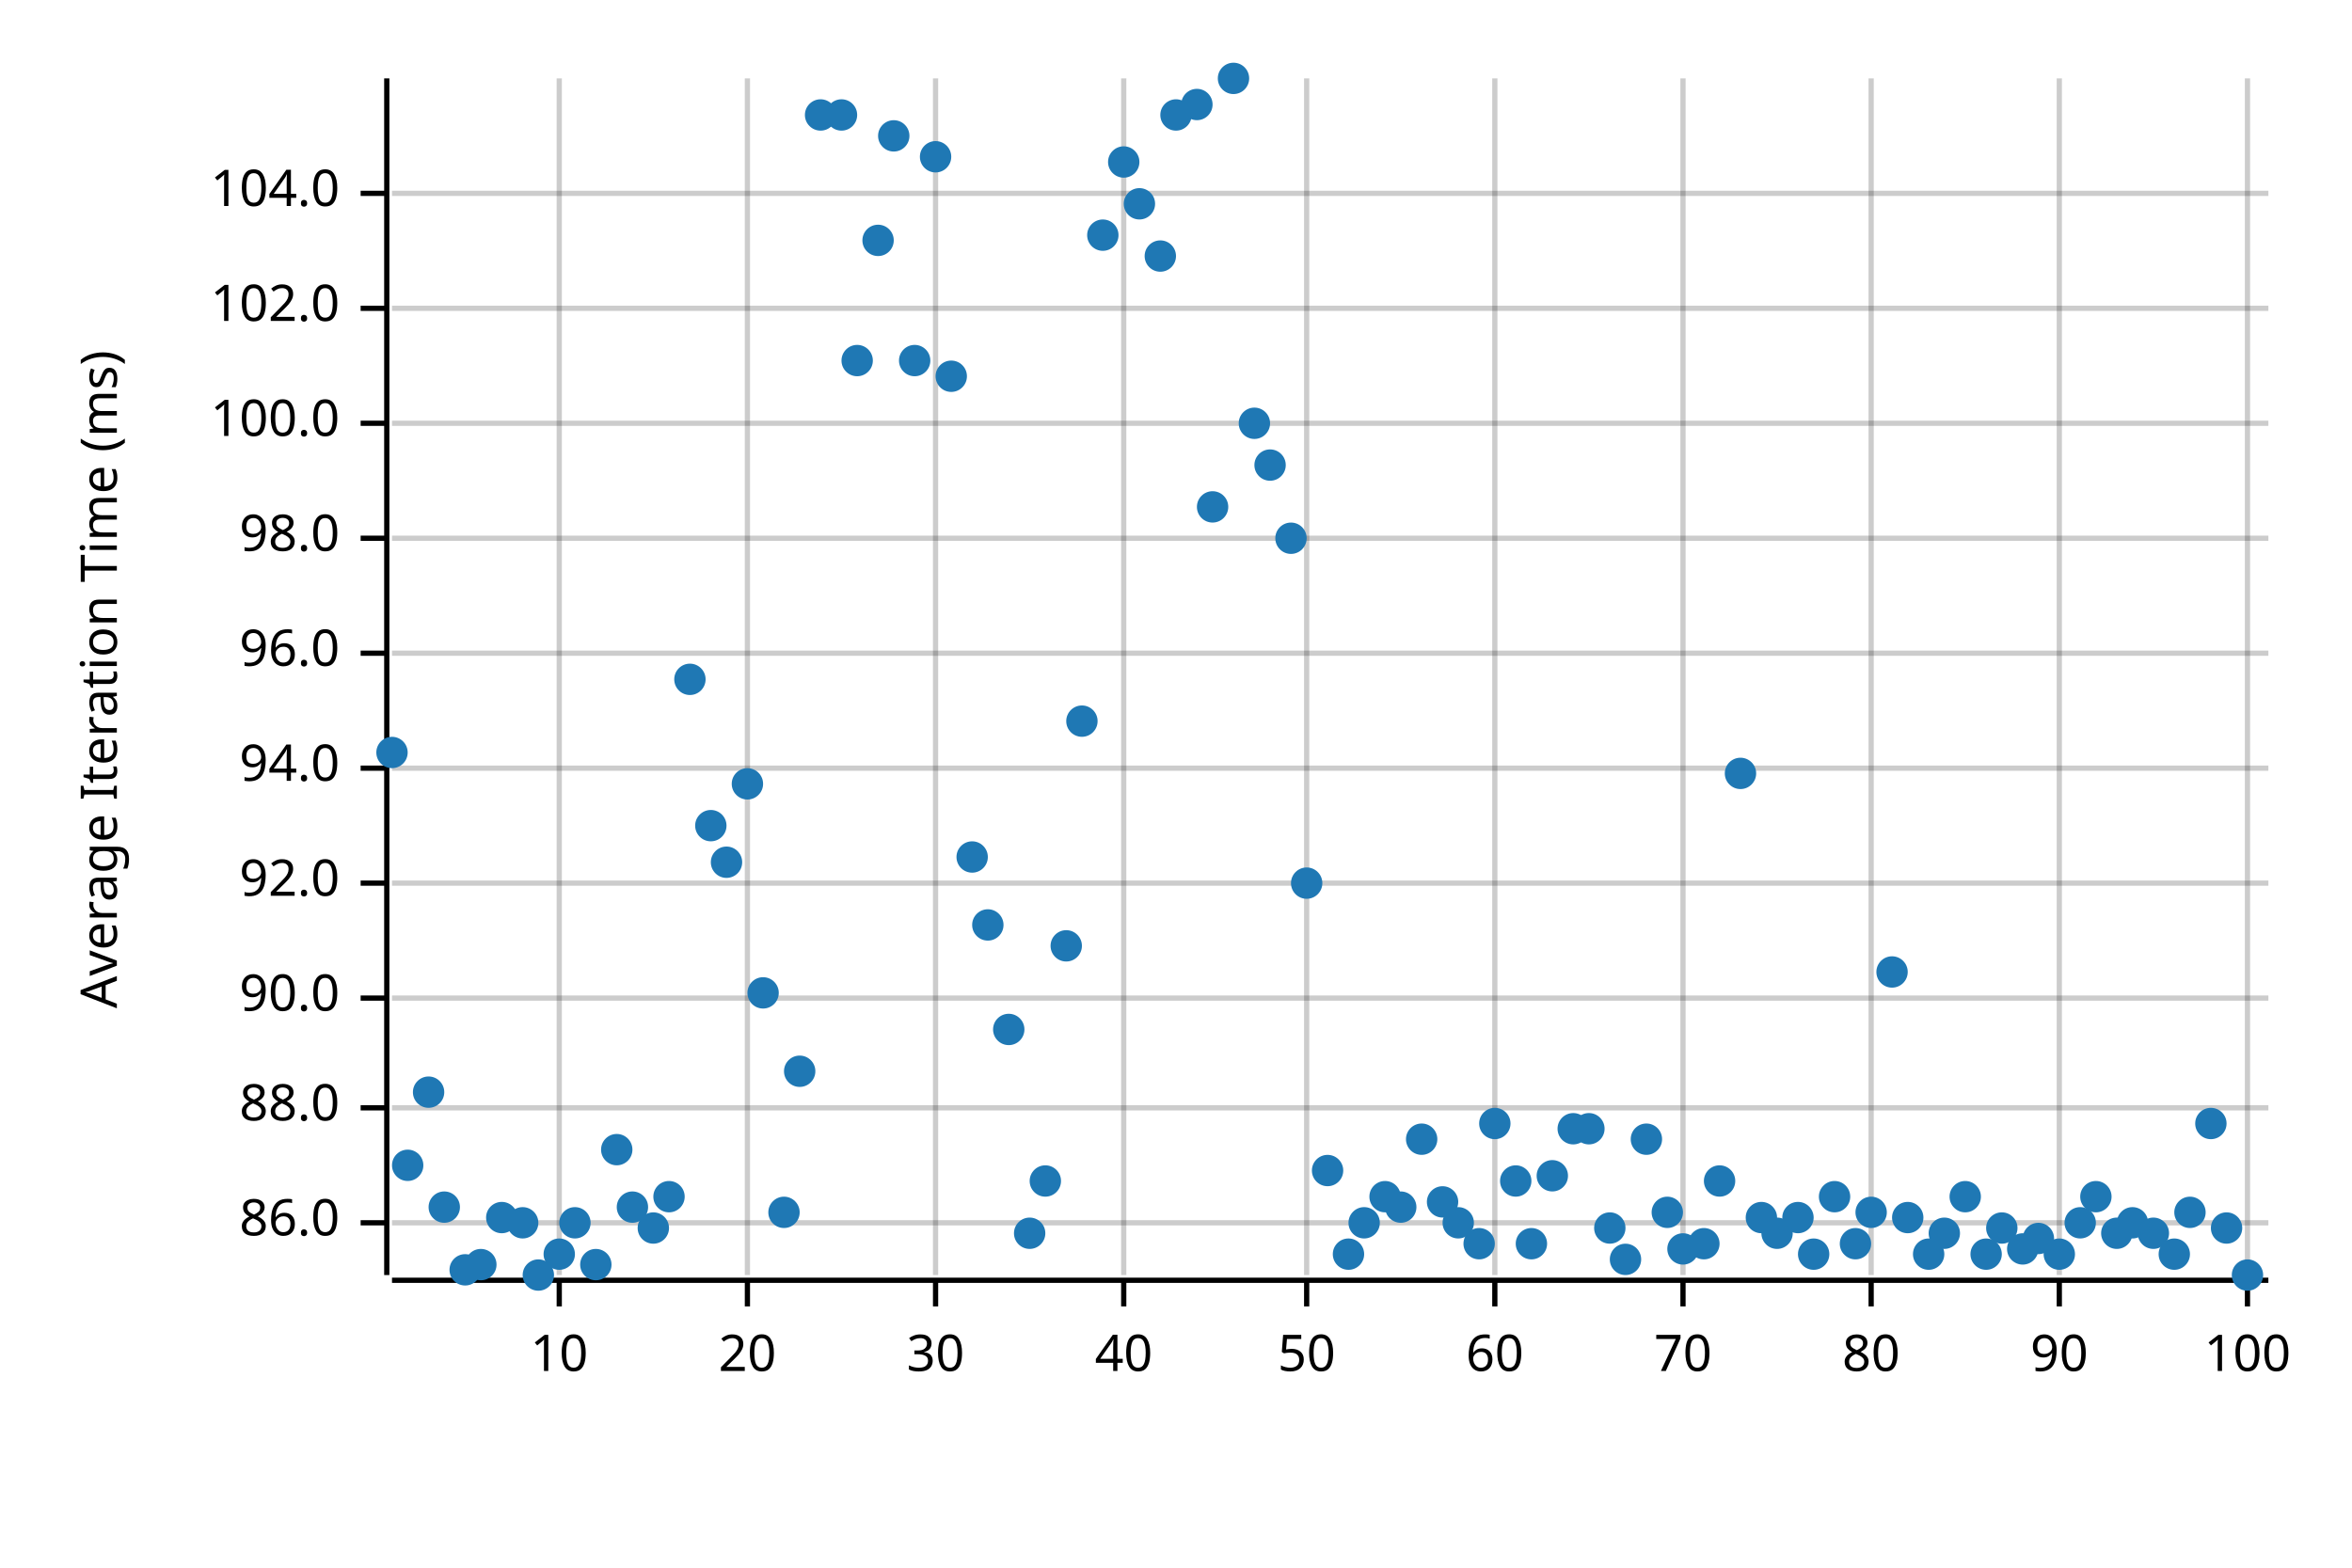
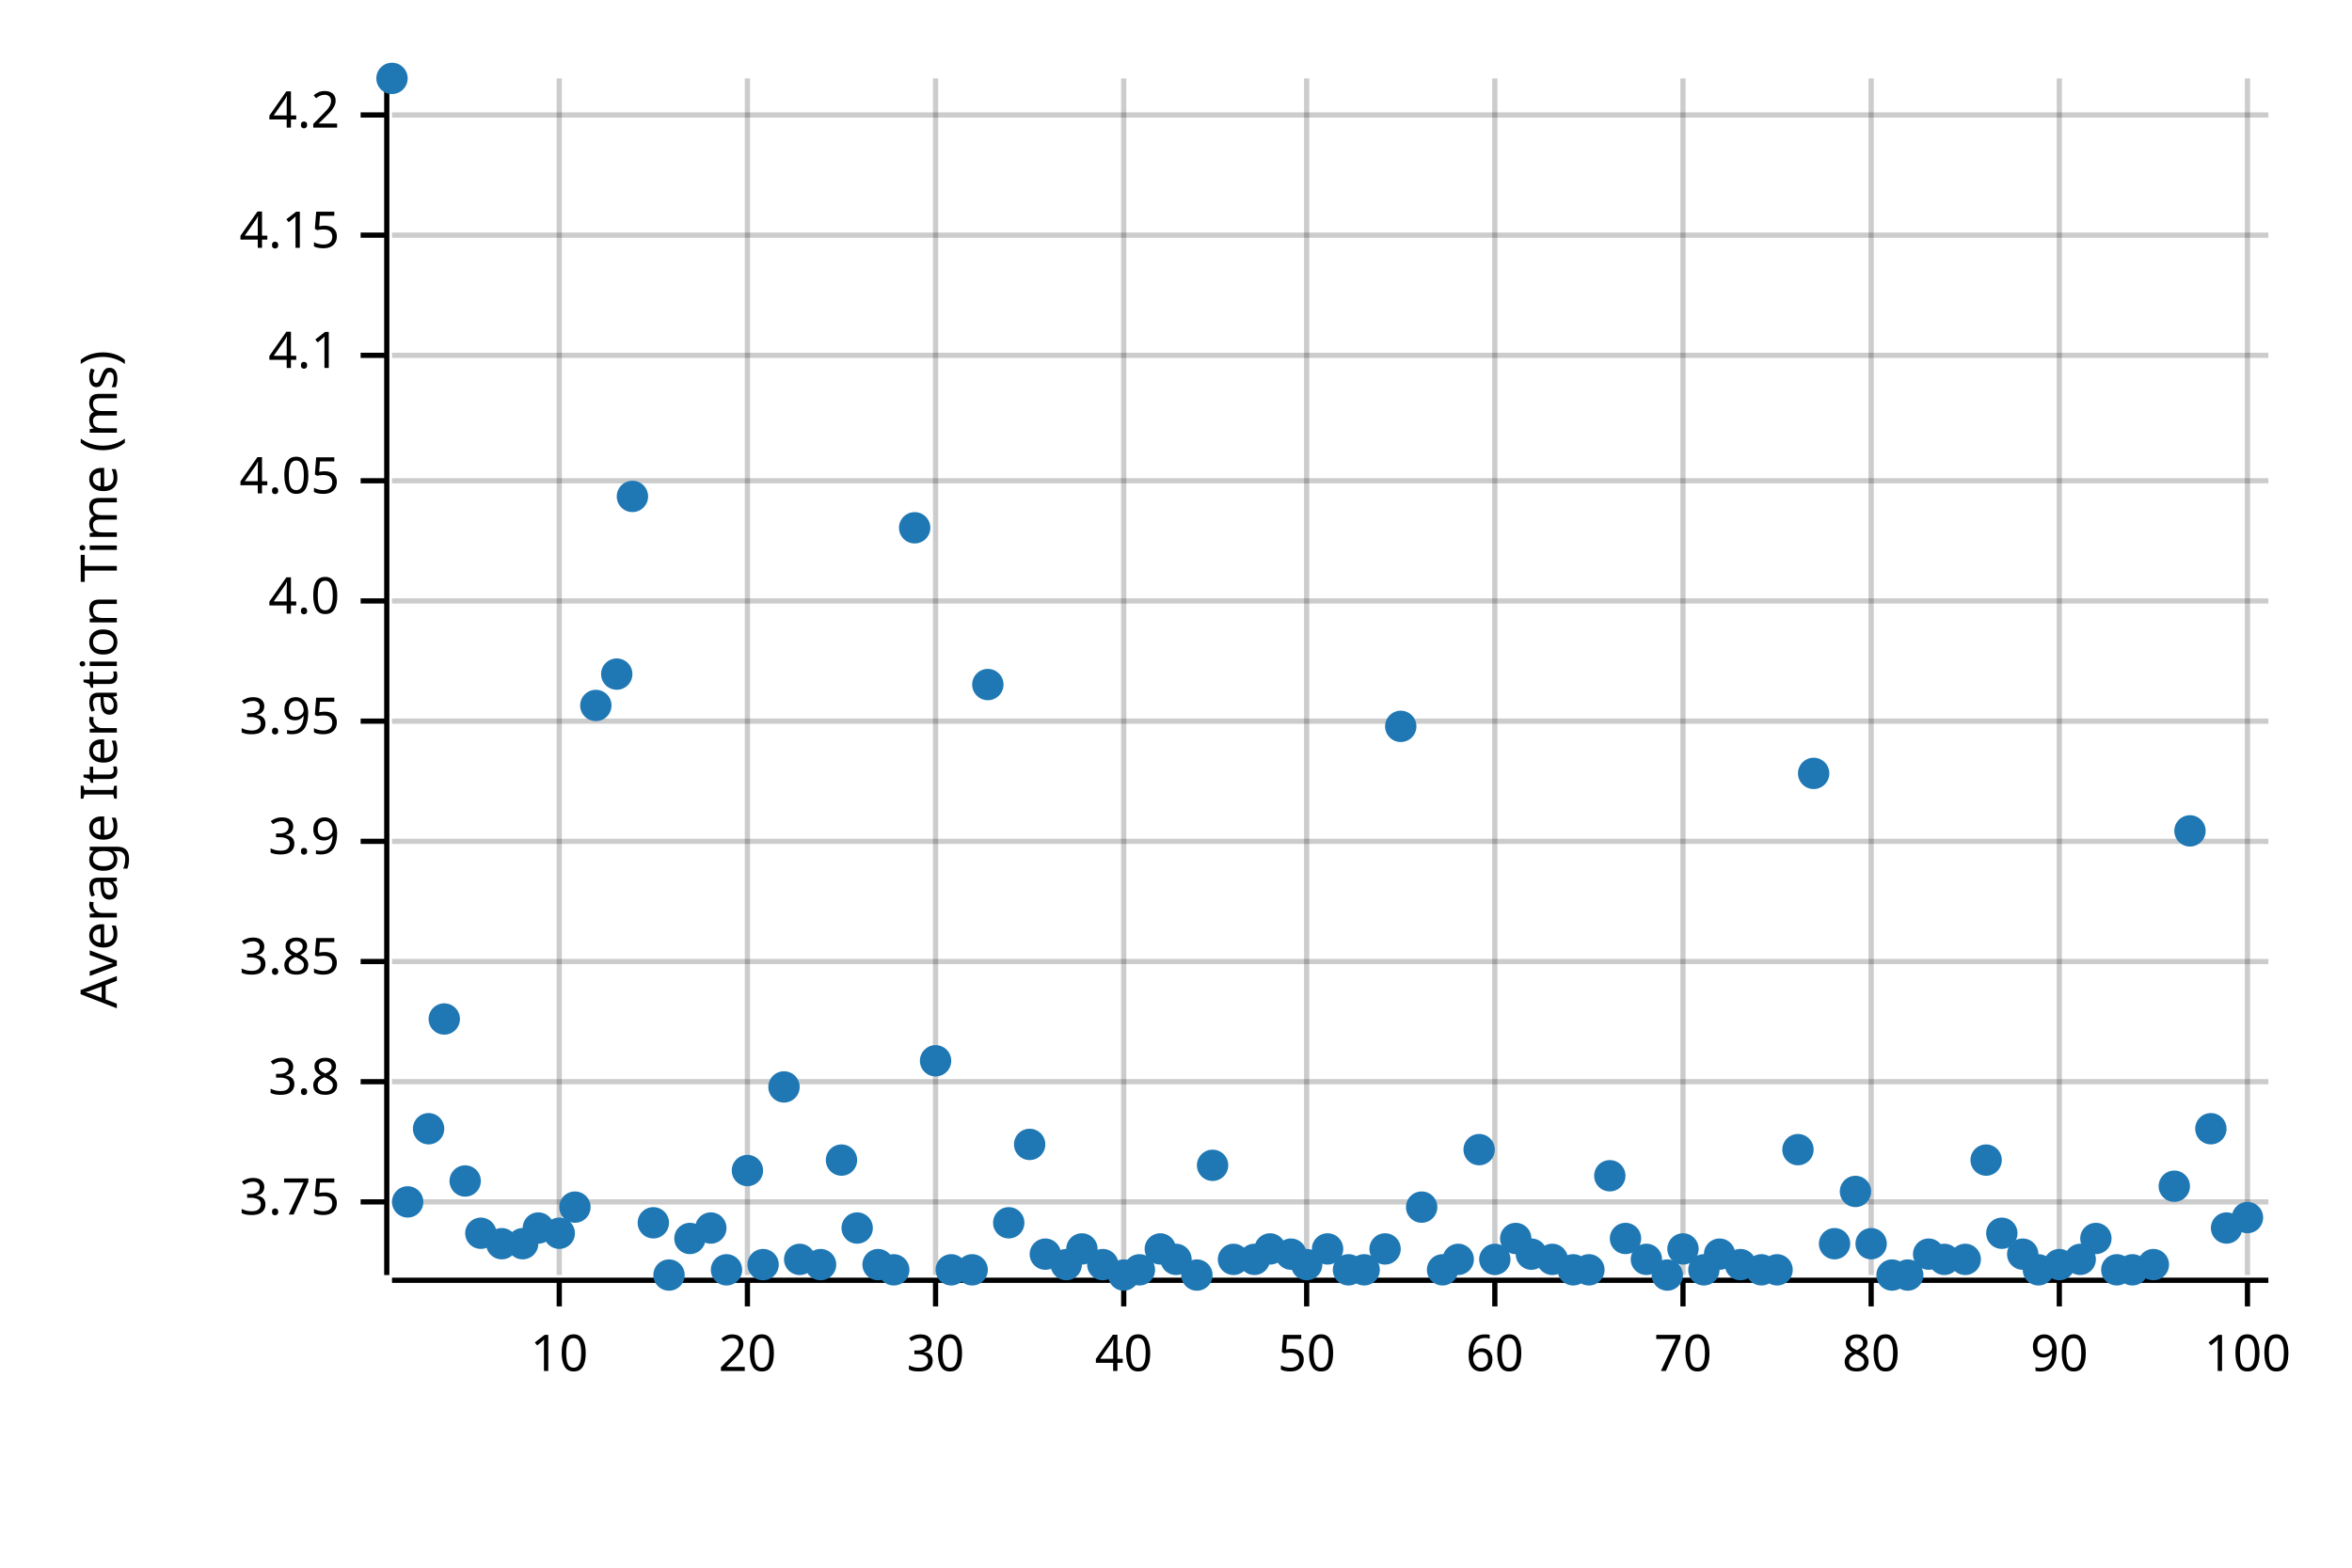
<svg xmlns="http://www.w3.org/2000/svg" width="450" height="300" viewBox="0 0 450 300">
  <text x="15" y="130" dy="0.76em" text-anchor="middle" font-family="sans-serif" font-size="9.677" opacity="1" fill="#000000" transform="rotate(270, 15, 130)">
Average Iteration Time (ms)
</text>
  <line opacity="0.2" stroke="#000000" stroke-width="1" x1="107" y1="244" x2="107" y2="15" />
  <line opacity="0.2" stroke="#000000" stroke-width="1" x1="143" y1="244" x2="143" y2="15" />
  <line opacity="0.2" stroke="#000000" stroke-width="1" x1="179" y1="244" x2="179" y2="15" />
  <line opacity="0.2" stroke="#000000" stroke-width="1" x1="215" y1="244" x2="215" y2="15" />
  <line opacity="0.2" stroke="#000000" stroke-width="1" x1="250" y1="244" x2="250" y2="15" />
  <line opacity="0.2" stroke="#000000" stroke-width="1" x1="286" y1="244" x2="286" y2="15" />
  <line opacity="0.2" stroke="#000000" stroke-width="1" x1="322" y1="244" x2="322" y2="15" />
  <line opacity="0.2" stroke="#000000" stroke-width="1" x1="358" y1="244" x2="358" y2="15" />
  <line opacity="0.2" stroke="#000000" stroke-width="1" x1="394" y1="244" x2="394" y2="15" />
  <line opacity="0.2" stroke="#000000" stroke-width="1" x1="430" y1="244" x2="430" y2="15" />
-   <line opacity="0.2" stroke="#000000" stroke-width="1" x1="75" y1="234" x2="434" y2="234" />
-   <line opacity="0.2" stroke="#000000" stroke-width="1" x1="75" y1="212" x2="434" y2="212" />
-   <line opacity="0.2" stroke="#000000" stroke-width="1" x1="75" y1="191" x2="434" y2="191" />
-   <line opacity="0.2" stroke="#000000" stroke-width="1" x1="75" y1="169" x2="434" y2="169" />
-   <line opacity="0.2" stroke="#000000" stroke-width="1" x1="75" y1="147" x2="434" y2="147" />
-   <line opacity="0.2" stroke="#000000" stroke-width="1" x1="75" y1="125" x2="434" y2="125" />
-   <line opacity="0.2" stroke="#000000" stroke-width="1" x1="75" y1="103" x2="434" y2="103" />
-   <line opacity="0.2" stroke="#000000" stroke-width="1" x1="75" y1="81" x2="434" y2="81" />
-   <line opacity="0.2" stroke="#000000" stroke-width="1" x1="75" y1="59" x2="434" y2="59" />
-   <line opacity="0.2" stroke="#000000" stroke-width="1" x1="75" y1="37" x2="434" y2="37" />
+   <line opacity="0.2" stroke="#000000" stroke-width="1" x1="75" y1="230" x2="434" y2="230" />
+   <line opacity="0.2" stroke="#000000" stroke-width="1" x1="75" y1="207" x2="434" y2="207" />
+   <line opacity="0.2" stroke="#000000" stroke-width="1" x1="75" y1="184" x2="434" y2="184" />
+   <line opacity="0.2" stroke="#000000" stroke-width="1" x1="75" y1="161" x2="434" y2="161" />
+   <line opacity="0.2" stroke="#000000" stroke-width="1" x1="75" y1="138" x2="434" y2="138" />
+   <line opacity="0.2" stroke="#000000" stroke-width="1" x1="75" y1="115" x2="434" y2="115" />
+   <line opacity="0.2" stroke="#000000" stroke-width="1" x1="75" y1="92" x2="434" y2="92" />
+   <line opacity="0.2" stroke="#000000" stroke-width="1" x1="75" y1="68" x2="434" y2="68" />
+   <line opacity="0.2" stroke="#000000" stroke-width="1" x1="75" y1="45" x2="434" y2="45" />
+   <line opacity="0.2" stroke="#000000" stroke-width="1" x1="75" y1="22" x2="434" y2="22" />
  <polyline fill="none" opacity="1" stroke="#000000" stroke-width="1" points="74,15 74,244 " />
-   <text x="65" y="234" dy="0.5ex" text-anchor="end" font-family="sans-serif" font-size="9.677" opacity="1" fill="#000000">
- 86.0
- </text>
-   <polyline fill="none" opacity="1" stroke="#000000" stroke-width="1" points="69,234 74,234 " />
-   <text x="65" y="212" dy="0.5ex" text-anchor="end" font-family="sans-serif" font-size="9.677" opacity="1" fill="#000000">
- 88.0
- </text>
-   <polyline fill="none" opacity="1" stroke="#000000" stroke-width="1" points="69,212 74,212 " />
-   <text x="65" y="191" dy="0.5ex" text-anchor="end" font-family="sans-serif" font-size="9.677" opacity="1" fill="#000000">
- 90.0
- </text>
-   <polyline fill="none" opacity="1" stroke="#000000" stroke-width="1" points="69,191 74,191 " />
-   <text x="65" y="169" dy="0.5ex" text-anchor="end" font-family="sans-serif" font-size="9.677" opacity="1" fill="#000000">
- 92.0
- </text>
-   <polyline fill="none" opacity="1" stroke="#000000" stroke-width="1" points="69,169 74,169 " />
-   <text x="65" y="147" dy="0.5ex" text-anchor="end" font-family="sans-serif" font-size="9.677" opacity="1" fill="#000000">
- 94.0
- </text>
-   <polyline fill="none" opacity="1" stroke="#000000" stroke-width="1" points="69,147 74,147 " />
-   <text x="65" y="125" dy="0.5ex" text-anchor="end" font-family="sans-serif" font-size="9.677" opacity="1" fill="#000000">
- 96.0
- </text>
-   <polyline fill="none" opacity="1" stroke="#000000" stroke-width="1" points="69,125 74,125 " />
-   <text x="65" y="103" dy="0.5ex" text-anchor="end" font-family="sans-serif" font-size="9.677" opacity="1" fill="#000000">
- 98.0
- </text>
-   <polyline fill="none" opacity="1" stroke="#000000" stroke-width="1" points="69,103 74,103 " />
-   <text x="65" y="81" dy="0.5ex" text-anchor="end" font-family="sans-serif" font-size="9.677" opacity="1" fill="#000000">
- 100.0
- </text>
-   <polyline fill="none" opacity="1" stroke="#000000" stroke-width="1" points="69,81 74,81 " />
-   <text x="65" y="59" dy="0.5ex" text-anchor="end" font-family="sans-serif" font-size="9.677" opacity="1" fill="#000000">
- 102.0
- </text>
-   <polyline fill="none" opacity="1" stroke="#000000" stroke-width="1" points="69,59 74,59 " />
-   <text x="65" y="37" dy="0.5ex" text-anchor="end" font-family="sans-serif" font-size="9.677" opacity="1" fill="#000000">
- 104.0
- </text>
-   <polyline fill="none" opacity="1" stroke="#000000" stroke-width="1" points="69,37 74,37 " />
+   <text x="65" y="230" dy="0.5ex" text-anchor="end" font-family="sans-serif" font-size="9.677" opacity="1" fill="#000000">
+ 3.75
+ </text>
+   <polyline fill="none" opacity="1" stroke="#000000" stroke-width="1" points="69,230 74,230 " />
+   <text x="65" y="207" dy="0.5ex" text-anchor="end" font-family="sans-serif" font-size="9.677" opacity="1" fill="#000000">
+ 3.8
+ </text>
+   <polyline fill="none" opacity="1" stroke="#000000" stroke-width="1" points="69,207 74,207 " />
+   <text x="65" y="184" dy="0.5ex" text-anchor="end" font-family="sans-serif" font-size="9.677" opacity="1" fill="#000000">
+ 3.85
+ </text>
+   <polyline fill="none" opacity="1" stroke="#000000" stroke-width="1" points="69,184 74,184 " />
+   <text x="65" y="161" dy="0.5ex" text-anchor="end" font-family="sans-serif" font-size="9.677" opacity="1" fill="#000000">
+ 3.9
+ </text>
+   <polyline fill="none" opacity="1" stroke="#000000" stroke-width="1" points="69,161 74,161 " />
+   <text x="65" y="138" dy="0.5ex" text-anchor="end" font-family="sans-serif" font-size="9.677" opacity="1" fill="#000000">
+ 3.95
+ </text>
+   <polyline fill="none" opacity="1" stroke="#000000" stroke-width="1" points="69,138 74,138 " />
+   <text x="65" y="115" dy="0.5ex" text-anchor="end" font-family="sans-serif" font-size="9.677" opacity="1" fill="#000000">
+ 4.0
+ </text>
+   <polyline fill="none" opacity="1" stroke="#000000" stroke-width="1" points="69,115 74,115 " />
+   <text x="65" y="92" dy="0.5ex" text-anchor="end" font-family="sans-serif" font-size="9.677" opacity="1" fill="#000000">
+ 4.05
+ </text>
+   <polyline fill="none" opacity="1" stroke="#000000" stroke-width="1" points="69,92 74,92 " />
+   <text x="65" y="68" dy="0.5ex" text-anchor="end" font-family="sans-serif" font-size="9.677" opacity="1" fill="#000000">
+ 4.1
+ </text>
+   <polyline fill="none" opacity="1" stroke="#000000" stroke-width="1" points="69,68 74,68 " />
+   <text x="65" y="45" dy="0.5ex" text-anchor="end" font-family="sans-serif" font-size="9.677" opacity="1" fill="#000000">
+ 4.15
+ </text>
+   <polyline fill="none" opacity="1" stroke="#000000" stroke-width="1" points="69,45 74,45 " />
+   <text x="65" y="22" dy="0.5ex" text-anchor="end" font-family="sans-serif" font-size="9.677" opacity="1" fill="#000000">
+ 4.2
+ </text>
+   <polyline fill="none" opacity="1" stroke="#000000" stroke-width="1" points="69,22 74,22 " />
  <polyline fill="none" opacity="1" stroke="#000000" stroke-width="1" points="75,245 434,245 " />
  <text x="107" y="255" dy="0.76em" text-anchor="middle" font-family="sans-serif" font-size="9.677" opacity="1" fill="#000000">
10
</text>
  <polyline fill="none" opacity="1" stroke="#000000" stroke-width="1" points="107,245 107,250 " />
  <text x="143" y="255" dy="0.76em" text-anchor="middle" font-family="sans-serif" font-size="9.677" opacity="1" fill="#000000">
20
</text>
  <polyline fill="none" opacity="1" stroke="#000000" stroke-width="1" points="143,245 143,250 " />
  <text x="179" y="255" dy="0.76em" text-anchor="middle" font-family="sans-serif" font-size="9.677" opacity="1" fill="#000000">
30
</text>
  <polyline fill="none" opacity="1" stroke="#000000" stroke-width="1" points="179,245 179,250 " />
  <text x="215" y="255" dy="0.76em" text-anchor="middle" font-family="sans-serif" font-size="9.677" opacity="1" fill="#000000">
40
</text>
  <polyline fill="none" opacity="1" stroke="#000000" stroke-width="1" points="215,245 215,250 " />
  <text x="250" y="255" dy="0.76em" text-anchor="middle" font-family="sans-serif" font-size="9.677" opacity="1" fill="#000000">
50
</text>
  <polyline fill="none" opacity="1" stroke="#000000" stroke-width="1" points="250,245 250,250 " />
  <text x="286" y="255" dy="0.76em" text-anchor="middle" font-family="sans-serif" font-size="9.677" opacity="1" fill="#000000">
60
</text>
  <polyline fill="none" opacity="1" stroke="#000000" stroke-width="1" points="286,245 286,250 " />
  <text x="322" y="255" dy="0.76em" text-anchor="middle" font-family="sans-serif" font-size="9.677" opacity="1" fill="#000000">
70
</text>
  <polyline fill="none" opacity="1" stroke="#000000" stroke-width="1" points="322,245 322,250 " />
  <text x="358" y="255" dy="0.76em" text-anchor="middle" font-family="sans-serif" font-size="9.677" opacity="1" fill="#000000">
80
</text>
  <polyline fill="none" opacity="1" stroke="#000000" stroke-width="1" points="358,245 358,250 " />
  <text x="394" y="255" dy="0.76em" text-anchor="middle" font-family="sans-serif" font-size="9.677" opacity="1" fill="#000000">
90
</text>
  <polyline fill="none" opacity="1" stroke="#000000" stroke-width="1" points="394,245 394,250 " />
  <text x="430" y="255" dy="0.76em" text-anchor="middle" font-family="sans-serif" font-size="9.677" opacity="1" fill="#000000">
100
</text>
  <polyline fill="none" opacity="1" stroke="#000000" stroke-width="1" points="430,245 430,250 " />
-   <circle cx="75" cy="144" r="3" opacity="1" fill="#1F78B4" stroke="none" stroke-width="1" />
-   <circle cx="78" cy="223" r="3" opacity="1" fill="#1F78B4" stroke="none" stroke-width="1" />
-   <circle cx="82" cy="209" r="3" opacity="1" fill="#1F78B4" stroke="none" stroke-width="1" />
-   <circle cx="85" cy="231" r="3" opacity="1" fill="#1F78B4" stroke="none" stroke-width="1" />
-   <circle cx="89" cy="243" r="3" opacity="1" fill="#1F78B4" stroke="none" stroke-width="1" />
-   <circle cx="92" cy="242" r="3" opacity="1" fill="#1F78B4" stroke="none" stroke-width="1" />
-   <circle cx="96" cy="233" r="3" opacity="1" fill="#1F78B4" stroke="none" stroke-width="1" />
-   <circle cx="100" cy="234" r="3" opacity="1" fill="#1F78B4" stroke="none" stroke-width="1" />
-   <circle cx="103" cy="244" r="3" opacity="1" fill="#1F78B4" stroke="none" stroke-width="1" />
-   <circle cx="107" cy="240" r="3" opacity="1" fill="#1F78B4" stroke="none" stroke-width="1" />
-   <circle cx="110" cy="234" r="3" opacity="1" fill="#1F78B4" stroke="none" stroke-width="1" />
-   <circle cx="114" cy="242" r="3" opacity="1" fill="#1F78B4" stroke="none" stroke-width="1" />
-   <circle cx="118" cy="220" r="3" opacity="1" fill="#1F78B4" stroke="none" stroke-width="1" />
-   <circle cx="121" cy="231" r="3" opacity="1" fill="#1F78B4" stroke="none" stroke-width="1" />
-   <circle cx="125" cy="235" r="3" opacity="1" fill="#1F78B4" stroke="none" stroke-width="1" />
-   <circle cx="128" cy="229" r="3" opacity="1" fill="#1F78B4" stroke="none" stroke-width="1" />
-   <circle cx="132" cy="130" r="3" opacity="1" fill="#1F78B4" stroke="none" stroke-width="1" />
-   <circle cx="136" cy="158" r="3" opacity="1" fill="#1F78B4" stroke="none" stroke-width="1" />
-   <circle cx="139" cy="165" r="3" opacity="1" fill="#1F78B4" stroke="none" stroke-width="1" />
-   <circle cx="143" cy="150" r="3" opacity="1" fill="#1F78B4" stroke="none" stroke-width="1" />
-   <circle cx="146" cy="190" r="3" opacity="1" fill="#1F78B4" stroke="none" stroke-width="1" />
-   <circle cx="150" cy="232" r="3" opacity="1" fill="#1F78B4" stroke="none" stroke-width="1" />
-   <circle cx="153" cy="205" r="3" opacity="1" fill="#1F78B4" stroke="none" stroke-width="1" />
-   <circle cx="157" cy="22" r="3" opacity="1" fill="#1F78B4" stroke="none" stroke-width="1" />
-   <circle cx="161" cy="22" r="3" opacity="1" fill="#1F78B4" stroke="none" stroke-width="1" />
-   <circle cx="164" cy="69" r="3" opacity="1" fill="#1F78B4" stroke="none" stroke-width="1" />
-   <circle cx="168" cy="46" r="3" opacity="1" fill="#1F78B4" stroke="none" stroke-width="1" />
-   <circle cx="171" cy="26" r="3" opacity="1" fill="#1F78B4" stroke="none" stroke-width="1" />
-   <circle cx="175" cy="69" r="3" opacity="1" fill="#1F78B4" stroke="none" stroke-width="1" />
-   <circle cx="179" cy="30" r="3" opacity="1" fill="#1F78B4" stroke="none" stroke-width="1" />
-   <circle cx="182" cy="72" r="3" opacity="1" fill="#1F78B4" stroke="none" stroke-width="1" />
-   <circle cx="186" cy="164" r="3" opacity="1" fill="#1F78B4" stroke="none" stroke-width="1" />
-   <circle cx="189" cy="177" r="3" opacity="1" fill="#1F78B4" stroke="none" stroke-width="1" />
-   <circle cx="193" cy="197" r="3" opacity="1" fill="#1F78B4" stroke="none" stroke-width="1" />
-   <circle cx="197" cy="236" r="3" opacity="1" fill="#1F78B4" stroke="none" stroke-width="1" />
-   <circle cx="200" cy="226" r="3" opacity="1" fill="#1F78B4" stroke="none" stroke-width="1" />
-   <circle cx="204" cy="181" r="3" opacity="1" fill="#1F78B4" stroke="none" stroke-width="1" />
-   <circle cx="207" cy="138" r="3" opacity="1" fill="#1F78B4" stroke="none" stroke-width="1" />
-   <circle cx="211" cy="45" r="3" opacity="1" fill="#1F78B4" stroke="none" stroke-width="1" />
-   <circle cx="215" cy="31" r="3" opacity="1" fill="#1F78B4" stroke="none" stroke-width="1" />
-   <circle cx="218" cy="39" r="3" opacity="1" fill="#1F78B4" stroke="none" stroke-width="1" />
-   <circle cx="222" cy="49" r="3" opacity="1" fill="#1F78B4" stroke="none" stroke-width="1" />
-   <circle cx="225" cy="22" r="3" opacity="1" fill="#1F78B4" stroke="none" stroke-width="1" />
-   <circle cx="229" cy="20" r="3" opacity="1" fill="#1F78B4" stroke="none" stroke-width="1" />
-   <circle cx="232" cy="97" r="3" opacity="1" fill="#1F78B4" stroke="none" stroke-width="1" />
-   <circle cx="236" cy="15" r="3" opacity="1" fill="#1F78B4" stroke="none" stroke-width="1" />
-   <circle cx="240" cy="81" r="3" opacity="1" fill="#1F78B4" stroke="none" stroke-width="1" />
-   <circle cx="243" cy="89" r="3" opacity="1" fill="#1F78B4" stroke="none" stroke-width="1" />
-   <circle cx="247" cy="103" r="3" opacity="1" fill="#1F78B4" stroke="none" stroke-width="1" />
-   <circle cx="250" cy="169" r="3" opacity="1" fill="#1F78B4" stroke="none" stroke-width="1" />
-   <circle cx="254" cy="224" r="3" opacity="1" fill="#1F78B4" stroke="none" stroke-width="1" />
-   <circle cx="258" cy="240" r="3" opacity="1" fill="#1F78B4" stroke="none" stroke-width="1" />
-   <circle cx="261" cy="234" r="3" opacity="1" fill="#1F78B4" stroke="none" stroke-width="1" />
-   <circle cx="265" cy="229" r="3" opacity="1" fill="#1F78B4" stroke="none" stroke-width="1" />
-   <circle cx="268" cy="231" r="3" opacity="1" fill="#1F78B4" stroke="none" stroke-width="1" />
-   <circle cx="272" cy="218" r="3" opacity="1" fill="#1F78B4" stroke="none" stroke-width="1" />
-   <circle cx="276" cy="230" r="3" opacity="1" fill="#1F78B4" stroke="none" stroke-width="1" />
-   <circle cx="279" cy="234" r="3" opacity="1" fill="#1F78B4" stroke="none" stroke-width="1" />
-   <circle cx="283" cy="238" r="3" opacity="1" fill="#1F78B4" stroke="none" stroke-width="1" />
-   <circle cx="286" cy="215" r="3" opacity="1" fill="#1F78B4" stroke="none" stroke-width="1" />
-   <circle cx="290" cy="226" r="3" opacity="1" fill="#1F78B4" stroke="none" stroke-width="1" />
-   <circle cx="293" cy="238" r="3" opacity="1" fill="#1F78B4" stroke="none" stroke-width="1" />
-   <circle cx="297" cy="225" r="3" opacity="1" fill="#1F78B4" stroke="none" stroke-width="1" />
-   <circle cx="301" cy="216" r="3" opacity="1" fill="#1F78B4" stroke="none" stroke-width="1" />
-   <circle cx="304" cy="216" r="3" opacity="1" fill="#1F78B4" stroke="none" stroke-width="1" />
-   <circle cx="308" cy="235" r="3" opacity="1" fill="#1F78B4" stroke="none" stroke-width="1" />
-   <circle cx="311" cy="241" r="3" opacity="1" fill="#1F78B4" stroke="none" stroke-width="1" />
-   <circle cx="315" cy="218" r="3" opacity="1" fill="#1F78B4" stroke="none" stroke-width="1" />
-   <circle cx="319" cy="232" r="3" opacity="1" fill="#1F78B4" stroke="none" stroke-width="1" />
+   <circle cx="75" cy="15" r="3" opacity="1" fill="#1F78B4" stroke="none" stroke-width="1" />
+   <circle cx="78" cy="230" r="3" opacity="1" fill="#1F78B4" stroke="none" stroke-width="1" />
+   <circle cx="82" cy="216" r="3" opacity="1" fill="#1F78B4" stroke="none" stroke-width="1" />
+   <circle cx="85" cy="195" r="3" opacity="1" fill="#1F78B4" stroke="none" stroke-width="1" />
+   <circle cx="89" cy="226" r="3" opacity="1" fill="#1F78B4" stroke="none" stroke-width="1" />
+   <circle cx="92" cy="236" r="3" opacity="1" fill="#1F78B4" stroke="none" stroke-width="1" />
+   <circle cx="96" cy="238" r="3" opacity="1" fill="#1F78B4" stroke="none" stroke-width="1" />
+   <circle cx="100" cy="238" r="3" opacity="1" fill="#1F78B4" stroke="none" stroke-width="1" />
+   <circle cx="103" cy="235" r="3" opacity="1" fill="#1F78B4" stroke="none" stroke-width="1" />
+   <circle cx="107" cy="236" r="3" opacity="1" fill="#1F78B4" stroke="none" stroke-width="1" />
+   <circle cx="110" cy="231" r="3" opacity="1" fill="#1F78B4" stroke="none" stroke-width="1" />
+   <circle cx="114" cy="135" r="3" opacity="1" fill="#1F78B4" stroke="none" stroke-width="1" />
+   <circle cx="118" cy="129" r="3" opacity="1" fill="#1F78B4" stroke="none" stroke-width="1" />
+   <circle cx="121" cy="95" r="3" opacity="1" fill="#1F78B4" stroke="none" stroke-width="1" />
+   <circle cx="125" cy="234" r="3" opacity="1" fill="#1F78B4" stroke="none" stroke-width="1" />
+   <circle cx="128" cy="244" r="3" opacity="1" fill="#1F78B4" stroke="none" stroke-width="1" />
+   <circle cx="132" cy="237" r="3" opacity="1" fill="#1F78B4" stroke="none" stroke-width="1" />
+   <circle cx="136" cy="235" r="3" opacity="1" fill="#1F78B4" stroke="none" stroke-width="1" />
+   <circle cx="139" cy="243" r="3" opacity="1" fill="#1F78B4" stroke="none" stroke-width="1" />
+   <circle cx="143" cy="224" r="3" opacity="1" fill="#1F78B4" stroke="none" stroke-width="1" />
+   <circle cx="146" cy="242" r="3" opacity="1" fill="#1F78B4" stroke="none" stroke-width="1" />
+   <circle cx="150" cy="208" r="3" opacity="1" fill="#1F78B4" stroke="none" stroke-width="1" />
+   <circle cx="153" cy="241" r="3" opacity="1" fill="#1F78B4" stroke="none" stroke-width="1" />
+   <circle cx="157" cy="242" r="3" opacity="1" fill="#1F78B4" stroke="none" stroke-width="1" />
+   <circle cx="161" cy="222" r="3" opacity="1" fill="#1F78B4" stroke="none" stroke-width="1" />
+   <circle cx="164" cy="235" r="3" opacity="1" fill="#1F78B4" stroke="none" stroke-width="1" />
+   <circle cx="168" cy="242" r="3" opacity="1" fill="#1F78B4" stroke="none" stroke-width="1" />
+   <circle cx="171" cy="243" r="3" opacity="1" fill="#1F78B4" stroke="none" stroke-width="1" />
+   <circle cx="175" cy="101" r="3" opacity="1" fill="#1F78B4" stroke="none" stroke-width="1" />
+   <circle cx="179" cy="203" r="3" opacity="1" fill="#1F78B4" stroke="none" stroke-width="1" />
+   <circle cx="182" cy="243" r="3" opacity="1" fill="#1F78B4" stroke="none" stroke-width="1" />
+   <circle cx="186" cy="243" r="3" opacity="1" fill="#1F78B4" stroke="none" stroke-width="1" />
+   <circle cx="189" cy="131" r="3" opacity="1" fill="#1F78B4" stroke="none" stroke-width="1" />
+   <circle cx="193" cy="234" r="3" opacity="1" fill="#1F78B4" stroke="none" stroke-width="1" />
+   <circle cx="197" cy="219" r="3" opacity="1" fill="#1F78B4" stroke="none" stroke-width="1" />
+   <circle cx="200" cy="240" r="3" opacity="1" fill="#1F78B4" stroke="none" stroke-width="1" />
+   <circle cx="204" cy="242" r="3" opacity="1" fill="#1F78B4" stroke="none" stroke-width="1" />
+   <circle cx="207" cy="239" r="3" opacity="1" fill="#1F78B4" stroke="none" stroke-width="1" />
+   <circle cx="211" cy="242" r="3" opacity="1" fill="#1F78B4" stroke="none" stroke-width="1" />
+   <circle cx="215" cy="244" r="3" opacity="1" fill="#1F78B4" stroke="none" stroke-width="1" />
+   <circle cx="218" cy="243" r="3" opacity="1" fill="#1F78B4" stroke="none" stroke-width="1" />
+   <circle cx="222" cy="239" r="3" opacity="1" fill="#1F78B4" stroke="none" stroke-width="1" />
+   <circle cx="225" cy="241" r="3" opacity="1" fill="#1F78B4" stroke="none" stroke-width="1" />
+   <circle cx="229" cy="244" r="3" opacity="1" fill="#1F78B4" stroke="none" stroke-width="1" />
+   <circle cx="232" cy="223" r="3" opacity="1" fill="#1F78B4" stroke="none" stroke-width="1" />
+   <circle cx="236" cy="241" r="3" opacity="1" fill="#1F78B4" stroke="none" stroke-width="1" />
+   <circle cx="240" cy="241" r="3" opacity="1" fill="#1F78B4" stroke="none" stroke-width="1" />
+   <circle cx="243" cy="239" r="3" opacity="1" fill="#1F78B4" stroke="none" stroke-width="1" />
+   <circle cx="247" cy="240" r="3" opacity="1" fill="#1F78B4" stroke="none" stroke-width="1" />
+   <circle cx="250" cy="242" r="3" opacity="1" fill="#1F78B4" stroke="none" stroke-width="1" />
+   <circle cx="254" cy="239" r="3" opacity="1" fill="#1F78B4" stroke="none" stroke-width="1" />
+   <circle cx="258" cy="243" r="3" opacity="1" fill="#1F78B4" stroke="none" stroke-width="1" />
+   <circle cx="261" cy="243" r="3" opacity="1" fill="#1F78B4" stroke="none" stroke-width="1" />
+   <circle cx="265" cy="239" r="3" opacity="1" fill="#1F78B4" stroke="none" stroke-width="1" />
+   <circle cx="268" cy="139" r="3" opacity="1" fill="#1F78B4" stroke="none" stroke-width="1" />
+   <circle cx="272" cy="231" r="3" opacity="1" fill="#1F78B4" stroke="none" stroke-width="1" />
+   <circle cx="276" cy="243" r="3" opacity="1" fill="#1F78B4" stroke="none" stroke-width="1" />
+   <circle cx="279" cy="241" r="3" opacity="1" fill="#1F78B4" stroke="none" stroke-width="1" />
+   <circle cx="283" cy="220" r="3" opacity="1" fill="#1F78B4" stroke="none" stroke-width="1" />
+   <circle cx="286" cy="241" r="3" opacity="1" fill="#1F78B4" stroke="none" stroke-width="1" />
+   <circle cx="290" cy="237" r="3" opacity="1" fill="#1F78B4" stroke="none" stroke-width="1" />
+   <circle cx="293" cy="240" r="3" opacity="1" fill="#1F78B4" stroke="none" stroke-width="1" />
+   <circle cx="297" cy="241" r="3" opacity="1" fill="#1F78B4" stroke="none" stroke-width="1" />
+   <circle cx="301" cy="243" r="3" opacity="1" fill="#1F78B4" stroke="none" stroke-width="1" />
+   <circle cx="304" cy="243" r="3" opacity="1" fill="#1F78B4" stroke="none" stroke-width="1" />
+   <circle cx="308" cy="225" r="3" opacity="1" fill="#1F78B4" stroke="none" stroke-width="1" />
+   <circle cx="311" cy="237" r="3" opacity="1" fill="#1F78B4" stroke="none" stroke-width="1" />
+   <circle cx="315" cy="241" r="3" opacity="1" fill="#1F78B4" stroke="none" stroke-width="1" />
+   <circle cx="319" cy="244" r="3" opacity="1" fill="#1F78B4" stroke="none" stroke-width="1" />
  <circle cx="322" cy="239" r="3" opacity="1" fill="#1F78B4" stroke="none" stroke-width="1" />
-   <circle cx="326" cy="238" r="3" opacity="1" fill="#1F78B4" stroke="none" stroke-width="1" />
-   <circle cx="329" cy="226" r="3" opacity="1" fill="#1F78B4" stroke="none" stroke-width="1" />
-   <circle cx="333" cy="148" r="3" opacity="1" fill="#1F78B4" stroke="none" stroke-width="1" />
-   <circle cx="337" cy="233" r="3" opacity="1" fill="#1F78B4" stroke="none" stroke-width="1" />
-   <circle cx="340" cy="236" r="3" opacity="1" fill="#1F78B4" stroke="none" stroke-width="1" />
-   <circle cx="344" cy="233" r="3" opacity="1" fill="#1F78B4" stroke="none" stroke-width="1" />
-   <circle cx="347" cy="240" r="3" opacity="1" fill="#1F78B4" stroke="none" stroke-width="1" />
-   <circle cx="351" cy="229" r="3" opacity="1" fill="#1F78B4" stroke="none" stroke-width="1" />
-   <circle cx="355" cy="238" r="3" opacity="1" fill="#1F78B4" stroke="none" stroke-width="1" />
-   <circle cx="358" cy="232" r="3" opacity="1" fill="#1F78B4" stroke="none" stroke-width="1" />
-   <circle cx="362" cy="186" r="3" opacity="1" fill="#1F78B4" stroke="none" stroke-width="1" />
-   <circle cx="365" cy="233" r="3" opacity="1" fill="#1F78B4" stroke="none" stroke-width="1" />
+   <circle cx="326" cy="243" r="3" opacity="1" fill="#1F78B4" stroke="none" stroke-width="1" />
+   <circle cx="329" cy="240" r="3" opacity="1" fill="#1F78B4" stroke="none" stroke-width="1" />
+   <circle cx="333" cy="242" r="3" opacity="1" fill="#1F78B4" stroke="none" stroke-width="1" />
+   <circle cx="337" cy="243" r="3" opacity="1" fill="#1F78B4" stroke="none" stroke-width="1" />
+   <circle cx="340" cy="243" r="3" opacity="1" fill="#1F78B4" stroke="none" stroke-width="1" />
+   <circle cx="344" cy="220" r="3" opacity="1" fill="#1F78B4" stroke="none" stroke-width="1" />
+   <circle cx="347" cy="148" r="3" opacity="1" fill="#1F78B4" stroke="none" stroke-width="1" />
+   <circle cx="351" cy="238" r="3" opacity="1" fill="#1F78B4" stroke="none" stroke-width="1" />
+   <circle cx="355" cy="228" r="3" opacity="1" fill="#1F78B4" stroke="none" stroke-width="1" />
+   <circle cx="358" cy="238" r="3" opacity="1" fill="#1F78B4" stroke="none" stroke-width="1" />
+   <circle cx="362" cy="244" r="3" opacity="1" fill="#1F78B4" stroke="none" stroke-width="1" />
+   <circle cx="365" cy="244" r="3" opacity="1" fill="#1F78B4" stroke="none" stroke-width="1" />
  <circle cx="369" cy="240" r="3" opacity="1" fill="#1F78B4" stroke="none" stroke-width="1" />
-   <circle cx="372" cy="236" r="3" opacity="1" fill="#1F78B4" stroke="none" stroke-width="1" />
-   <circle cx="376" cy="229" r="3" opacity="1" fill="#1F78B4" stroke="none" stroke-width="1" />
-   <circle cx="380" cy="240" r="3" opacity="1" fill="#1F78B4" stroke="none" stroke-width="1" />
-   <circle cx="383" cy="235" r="3" opacity="1" fill="#1F78B4" stroke="none" stroke-width="1" />
-   <circle cx="387" cy="239" r="3" opacity="1" fill="#1F78B4" stroke="none" stroke-width="1" />
-   <circle cx="390" cy="237" r="3" opacity="1" fill="#1F78B4" stroke="none" stroke-width="1" />
-   <circle cx="394" cy="240" r="3" opacity="1" fill="#1F78B4" stroke="none" stroke-width="1" />
-   <circle cx="398" cy="234" r="3" opacity="1" fill="#1F78B4" stroke="none" stroke-width="1" />
-   <circle cx="401" cy="229" r="3" opacity="1" fill="#1F78B4" stroke="none" stroke-width="1" />
-   <circle cx="405" cy="236" r="3" opacity="1" fill="#1F78B4" stroke="none" stroke-width="1" />
-   <circle cx="408" cy="234" r="3" opacity="1" fill="#1F78B4" stroke="none" stroke-width="1" />
-   <circle cx="412" cy="236" r="3" opacity="1" fill="#1F78B4" stroke="none" stroke-width="1" />
-   <circle cx="416" cy="240" r="3" opacity="1" fill="#1F78B4" stroke="none" stroke-width="1" />
-   <circle cx="419" cy="232" r="3" opacity="1" fill="#1F78B4" stroke="none" stroke-width="1" />
-   <circle cx="423" cy="215" r="3" opacity="1" fill="#1F78B4" stroke="none" stroke-width="1" />
+   <circle cx="372" cy="241" r="3" opacity="1" fill="#1F78B4" stroke="none" stroke-width="1" />
+   <circle cx="376" cy="241" r="3" opacity="1" fill="#1F78B4" stroke="none" stroke-width="1" />
+   <circle cx="380" cy="222" r="3" opacity="1" fill="#1F78B4" stroke="none" stroke-width="1" />
+   <circle cx="383" cy="236" r="3" opacity="1" fill="#1F78B4" stroke="none" stroke-width="1" />
+   <circle cx="387" cy="240" r="3" opacity="1" fill="#1F78B4" stroke="none" stroke-width="1" />
+   <circle cx="390" cy="243" r="3" opacity="1" fill="#1F78B4" stroke="none" stroke-width="1" />
+   <circle cx="394" cy="242" r="3" opacity="1" fill="#1F78B4" stroke="none" stroke-width="1" />
+   <circle cx="398" cy="241" r="3" opacity="1" fill="#1F78B4" stroke="none" stroke-width="1" />
+   <circle cx="401" cy="237" r="3" opacity="1" fill="#1F78B4" stroke="none" stroke-width="1" />
+   <circle cx="405" cy="243" r="3" opacity="1" fill="#1F78B4" stroke="none" stroke-width="1" />
+   <circle cx="408" cy="243" r="3" opacity="1" fill="#1F78B4" stroke="none" stroke-width="1" />
+   <circle cx="412" cy="242" r="3" opacity="1" fill="#1F78B4" stroke="none" stroke-width="1" />
+   <circle cx="416" cy="227" r="3" opacity="1" fill="#1F78B4" stroke="none" stroke-width="1" />
+   <circle cx="419" cy="159" r="3" opacity="1" fill="#1F78B4" stroke="none" stroke-width="1" />
+   <circle cx="423" cy="216" r="3" opacity="1" fill="#1F78B4" stroke="none" stroke-width="1" />
  <circle cx="426" cy="235" r="3" opacity="1" fill="#1F78B4" stroke="none" stroke-width="1" />
-   <circle cx="430" cy="244" r="3" opacity="1" fill="#1F78B4" stroke="none" stroke-width="1" />
+   <circle cx="430" cy="233" r="3" opacity="1" fill="#1F78B4" stroke="none" stroke-width="1" />
</svg>
